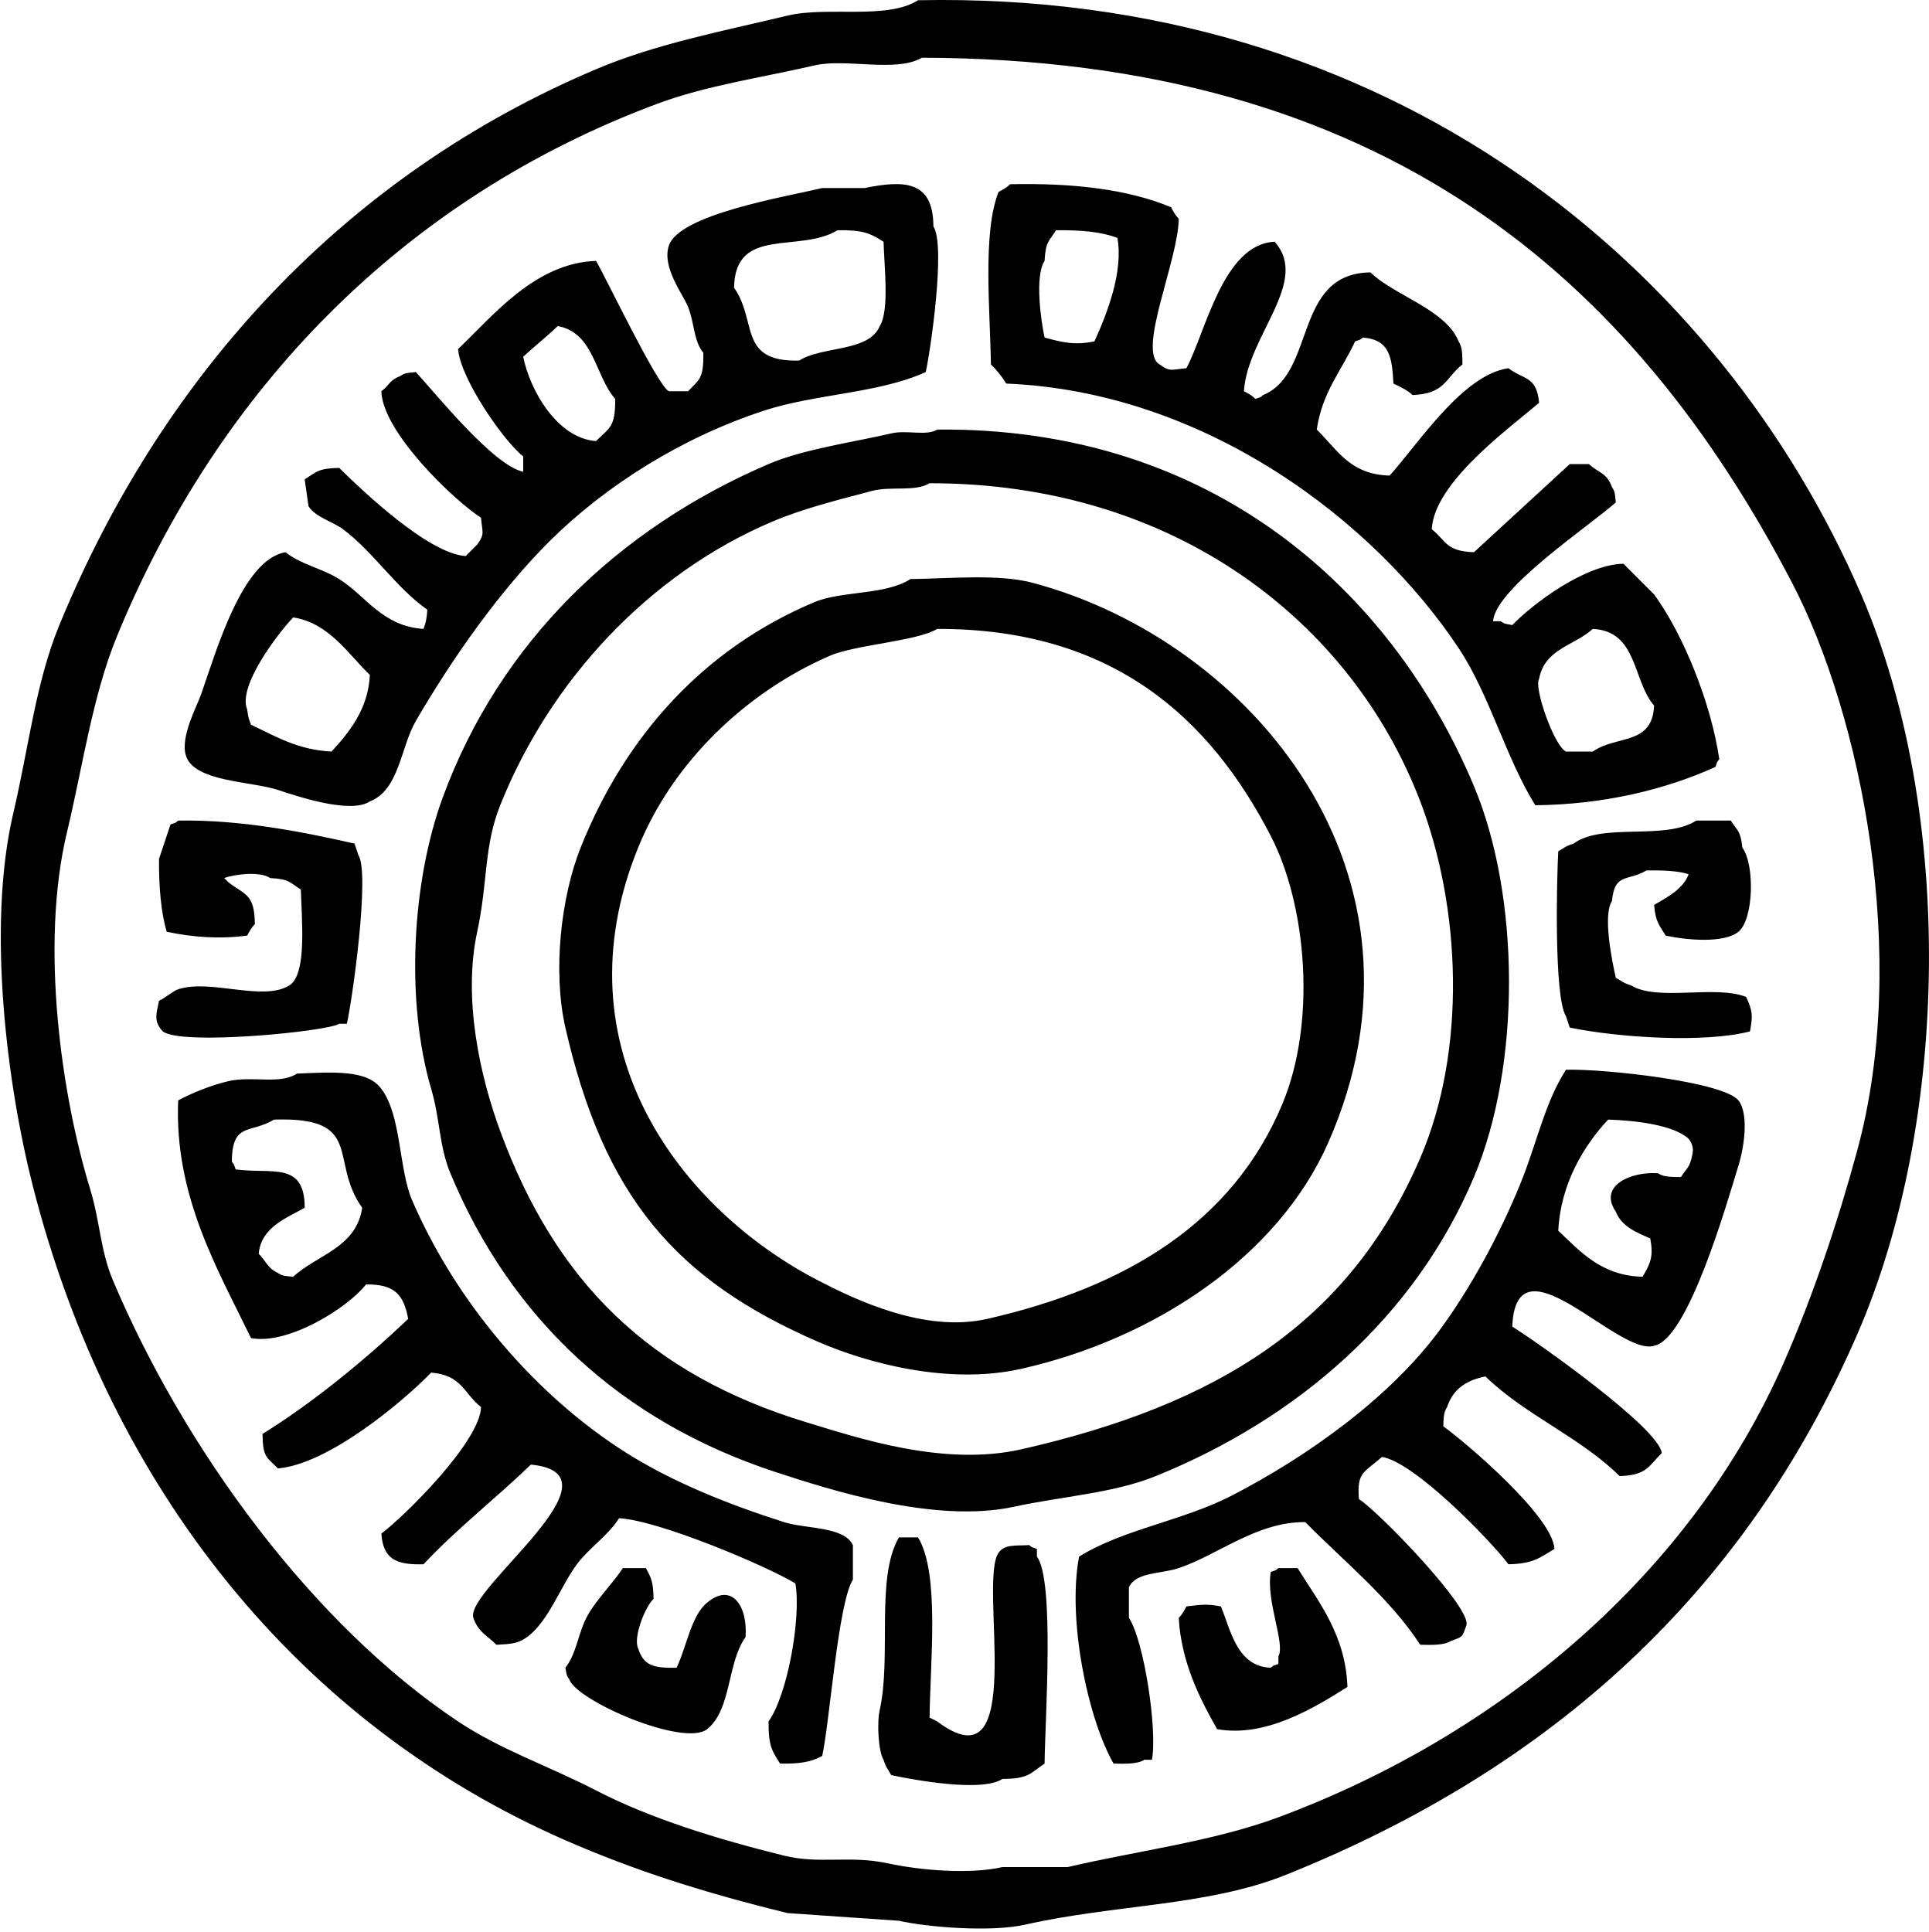
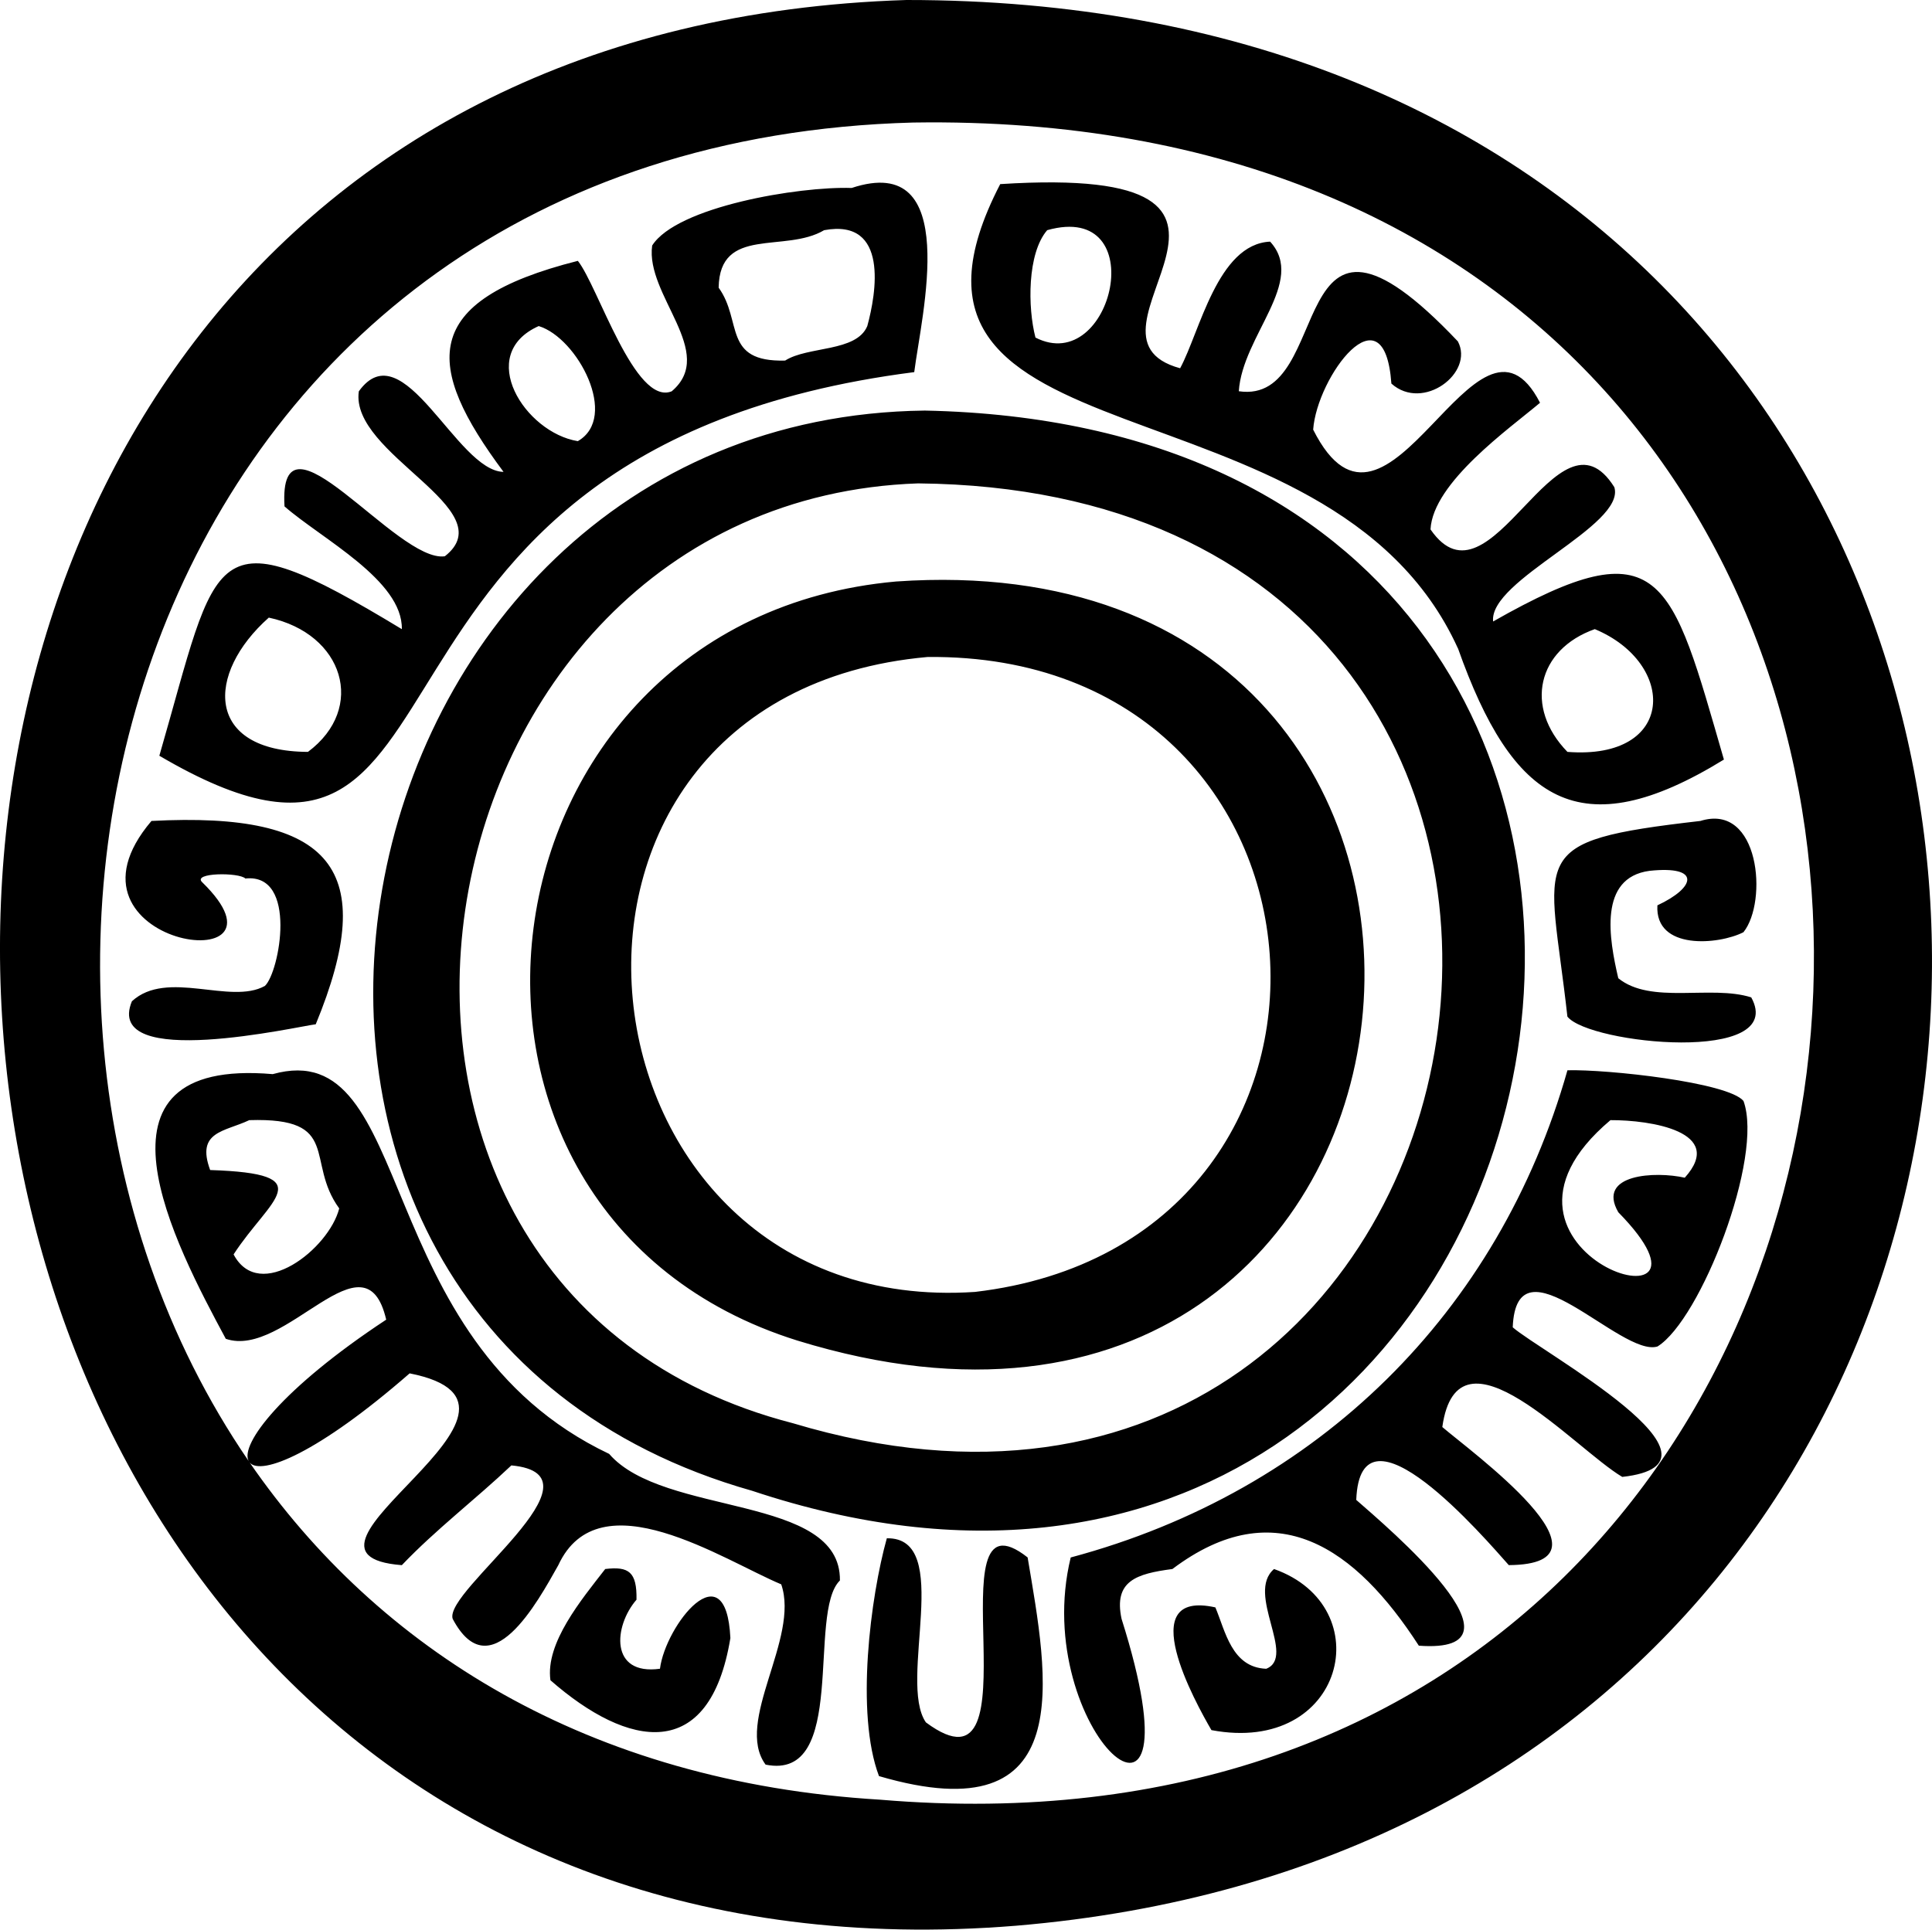
- <svg xmlns="http://www.w3.org/2000/svg" viewBox="0 0 503.18 503.99">
+ <svg xmlns="http://www.w3.org/2000/svg" viewBox="0 0 505.36 504.85">
  <defs>
    <style>
      .cls-1 {
        isolation: isolate;
      }

      .cls-2 {
        fill-rule: evenodd;
      }
    </style>
  </defs>
  <g id="outlines" class="cls-1">
    <g id="outlines-2" data-name="outlines">
-       <path class="cls-2" d="M485.48,155.06C448.84,70.25,363.4-2.45,239.48,.06c-8.15,5.17-23.67,1.53-34,4-17.47,4.17-34.52,7.44-50,14C90.3,45.66,42.57,97.19,15.48,163.06c-6.19,15.05-7.97,31.88-12,49-7.03,29.85-1.49,71.44,5,97,20.2,79.6,69.77,140.74,139,171,17.99,7.86,35.96,13.62,58,19,9.67,.67,19.33,1.33,29,2,7.44,1.68,24,3.04,33,1,23.42-5.3,47.54-4.78,68-13,69.31-27.86,119.63-73.48,149-141,24.1-55.4,25.4-136.5,1-193Zm-20,200c-24.1,55.31-74.04,97.45-132,119-17.06,6.34-37.02,8.78-55,13h-17c-8.93,2-21.82,.76-30-1-9.92-2.13-17.62,.31-27-2-17.28-4.26-34.95-9.72-49-17-12.15-6.3-24.84-10.56-36-18-37.76-25.19-71.25-70.71-90-115-3.33-7.86-3.37-15.43-6-24-7.28-23.71-13.18-63.17-6-93,4.04-16.78,6.63-35.48,13-51C56.95,101.53,105.32,51.7,171.48,27.06c12.94-4.82,27.23-6.8,41-10,8.16-1.9,21.31,1.93,28-2,120.57,.26,185.64,57.63,227,137,18.03,34.6,30.73,97.38,17,148-5.1,18.8-11.47,37.73-19,55ZM72.48,206.06c4.75,1.56,18.93,6.4,24,3,7.7-3.02,7.99-14.11,12-21,9.46-16.27,21.89-33.99,35-47,14.53-14.41,34.45-26.99,56-34,13.28-4.32,29.82-4.45,42-10,1.26-5.62,5.25-33.05,2-38-.03-12.06-7.7-12.08-18-10h-11c-10,2.35-37.29,6.9-40,15-1.89,5.65,3.64,12.63,5,16,1.73,4.31,1.39,8.77,4,12,.05,6.75-.99,6.85-4,10h-5c-2.94-1.34-16.3-29.4-19-34-16,.52-27.09,14.58-36,23,.64,7.84,12.05,24.17,17,28v4c-7.68-1.56-22.59-20.1-28-26-2.32,.23-2.82,.2-4,1-2.97,1.16-2.8,2.34-5,4,.26,10.59,18.86,28.41,26,33,.31,3.86,1.05,4.19-1,7-1,1-2,2-3,3-9.76-.64-26.87-16.97-33-23-5.57,.11-5.91,1.05-9,3,.33,2.33,.67,4.67,1,7,1.78,2.85,6.27,3.96,9,6,7.99,5.96,13.79,15.26,22,21-.2,2.6-.44,3.4-1,5-10.77-.69-14.92-8.54-22-13-4.47-2.81-9.94-3.77-14-7-11.33,1.86-18.15,26.11-22,37-1.2,3.4-5.46,11.1-4,16,2.06,6.92,17.04,6.71,24,9ZM218.48,60.06c6.63-.1,8.46,.77,12,3,.13,5.99,1.6,17.99-1,22-2.79,6.83-15.17,5.19-21,9-16.06,.42-10.84-10.32-17-19,.24-16.2,16.97-8.92,27-15Zm-73,25c9.55,1.73,9.69,13.02,15,19,.05,7.54-1.55,7.5-5,11-10.05-.71-17.23-13.13-19-22,2.87-2.68,6.15-5.24,9-8Zm-69,76c9.36,1.44,14.37,9.61,20,15-.43,8.97-5.43,15.01-10,20-8.95-.47-14.6-4.01-21-7-.55-1.52-.71-1.67-1-4-2.57-6.04,8.12-19.94,12-24Zm186-61c52.1,2.14,96.14,36.03,118,69,8.14,12.28,12.25,28.51,20,41,17.91-.18,34.05-4.12,47-10,.65-1.73,.2-.98,1-2-2.15-14.72-9.38-32.54-17-43-2.67-2.67-5.33-5.33-8-8-10.04,.19-23.7,10.5-29,16-2.05-.4-1.93-.25-3-1h-2c.52-8.54,25.36-25.03,32-31-.23-2.32-.2-2.82-1-4-1.4-3.84-3.44-3.61-6-6h-5c-8.33,7.67-16.67,15.33-25,23-7.42-.3-7.05-2.84-11-6,.63-12.26,20.21-26.3,28-33-.66-6.97-3.86-5.9-8-9-12,1.66-23.75,20.05-31,28-10.38-.27-13.64-6.79-19-12,1.41-9.76,6.48-15.39,10-23,1.73-.65,.98-.2,2-1,7.11,.53,7.62,5.26,8,12,1.82,.88,3.63,1.68,5,3,8.52-.36,8.39-4.28,13-8-.02-2.73-.04-4.58-1-6-3.31-8.32-16.86-12.01-23-18-20.2,.25-14.12,26.31-28,32-1.03,.81-.25,.37-2,1-.93-.91-1.74-1.35-3-2,.91-14.48,17.35-28.6,8-39-13.45,.63-17.96,23.52-23,33-3.86,.31-4.19,1.05-7-1-5.95-3.4,4.86-27.05,5-38-.91-.93-1.35-1.74-2-3-11.36-4.74-25.77-6.36-42-6-.93,.91-1.74,1.35-3,2-4.23,10.6-2.19,31-2,45,1.48,1.38,2.92,3.24,4,5Zm139,77c1.51-7.89,9.13-8.57,14-13,11.75,.58,10.32,13.45,16,20-.48,10.5-9.81,7.63-16,12h-7c-3.08-1.47-8.45-16.73-7-19Zm-129-109c.26-5.1,1.16-5.08,3-8,6.56-.05,11.61,.35,16,2,1.57,8.78-2.62,19.61-6,27-5.31,1.07-8.43,.22-13-1-.92-4.18-2.63-16.08,0-20Zm112,239c12.35-29.25,12.04-73.3,0-102-21.32-50.82-68.13-93.71-140-93-2.85,1.76-7.87,.03-12,1-10.06,2.35-22.79,4.06-32,8-39.01,16.71-70.09,46.36-85,87-8.02,21.86-9.76,52.99-3,76,2.34,7.98,2.04,14.88,5,22,15.74,37.85,44.48,64.78,85,78,13.54,4.42,41.34,13.49,62,9,12.6-2.74,25.89-3.5,37-8,37.09-15.03,67.59-41.52,83-78Zm-174,64c-41.19-12.49-65.55-36.73-80-76-5.23-14.22-9.79-34.45-6-52,2.81-13.02,1.7-22.25,6-33,13.04-32.63,38.88-60.38,71-74,8.12-3.45,17.54-5.76,26-8,4.89-1.3,11.19,.3,15-2,64.35-.05,110.23,36.48,128,83,10.64,27.84,12.1,64.91,0,93-18.61,43.19-53.04,64.4-104,76-20.27,4.61-42.63-2.95-56-7Zm59-219c-8.97-2.4-21.52-1.13-32-1-6.4,4.19-17.94,3.04-25,6-28.73,12.05-49.3,34.74-61,64-5.14,12.86-7.35,32.29-4,47,10.02,43.93,28.65,65.82,66,82,12.65,5.48,33.95,11.32,53,7,34.92-7.91,66.94-29.36,80-59,30.85-69.98-20.14-130.77-77-146Zm65,136c-12.97,30.94-40.76,47.75-77,56-16.36,3.72-34.56-5.12-44-10-35.58-18.39-68.42-60.39-47-113,9.08-22.32,28.13-40.5,50-50,6.69-2.9,22.69-3.78,28-7,46.02-.1,71.23,23.48,87,54,9.42,18.23,11.94,48.68,3,70Zm-246-21h2c1.42-6.12,6.07-39.31,3-44-.33-1-.67-2-1-3-13.71-3.09-29.61-6.27-46-6-1.03,.81-.25,.37-2,1-1,3-2,6-3,9-.06,7.49,.56,14.09,2,19,6.74,1.43,13.68,1.96,21,1,.67-1.25,1.09-2.07,2-3-.08-8.09-2.7-7.57-7-11l-1-1c2.69-1.01,9.36-1.85,12,0,5.1,.26,5.08,1.16,8,3,.17,7.54,1.69,22.1-3,25-6.93,4.29-20.43-1.75-29,1-1.25,.4-3.47,2.34-5,3-.76,3.68-1.41,5.39,1,8,4.87,3.79,43.25-.02,46-2Zm337-10c-2.32-.74-2.23-1.04-4-2-1.02-4.57-3.41-16.35-1-20,.72-7.56,4.15-5.03,9-8,4.07-.05,8.33,.08,11,1-1.4,3.89-5.76,6.11-9,8,.39,4.58,1.35,5.18,3,8,5.22,1.15,15.14,2.12,19-1,3.86-3.06,4.4-17.21,1-22-.46-4.5-1.29-4.27-3-7h-9c-8.24,5.29-24.4,.43-32,6-2.32,.74-2.23,1.04-4,2-.39,6.51-1.17,38.14,2,43,.33,1,.67,2,1,3,12.93,2.66,35.26,4.05,47,1,.81-4.26,.63-5.48-1-9-8.22-3.2-23.09,1.24-30-3Zm-17,22c-5.61,8.77-7.52,19.07-12,30-5.35,13.08-12.91,27.05-21,38-12.9,17.47-34.12,32.7-54,43-12.94,6.71-28.31,8.77-40,16-3.13,16.57,2.34,42.39,9,54,3.1,.07,6.31,.14,8-1h2c1.48-7.76-2.08-31.19-6-37v-8c1.84-4.02,8.37-3.44,13-5,10.36-3.49,20.32-12.08,33-12,10.15,10.33,21.91,19.66,30,32,3.1,.07,6.31,.14,8-1,3.03-1.08,2.96-.92,4-4,1.78-4.27-22.8-29.71-28-33-.6-7.23,1.44-6.89,6-11,8.45,1.31,28.16,21.6,33,28,6.54-.13,8.14-1.71,12-4-.41-8.41-22.78-27.49-29-32,.11-2.53,.12-3.71,1-5,1.51-4.62,4.88-6.97,10-8,10.3,10.06,24.78,15.86,35,26,7.16-.25,7.48-2.55,11-6-.71-6.52-32.55-28.99-39-33,.96-24.47,27.72,7.91,37,5,8.86-1.67,18.94-37.05,22-47,1.65-5.36,2.64-13.66,0-17-3.94-4.87-34.86-8.28-45-8Zm33,22c-.71,3.72-1.47,3.54-3,6-2.73-.02-4.58-.04-6-1-7.17-.5-15.6,3.33-11,10,1.48,3.87,5.36,5.43,9,7,.84,4.75,.15,6.27-2,10-10.83-.27-16.23-6.61-22-12,.59-12.24,6.68-22.21,13-29,7.03,.23,17,1.36,21,5,1.36,1.79,1.15,3.09,1,4Zm-237,96c-14.62-4.67-28.95-10.41-41-18-23.6-14.86-44.49-39.27-56-66-3.45-8.01-2.79-22.2-8-29-3.63-5.16-13.07-4.34-22-4-4.59,2.97-11.68,.5-18,2-4.55,1.08-9.5,3.1-13,5-1.07,24.83,10.31,44.09,19,62,9.67,1.86,25.27-7.91,30-14,7.66-.08,9.83,2.82,11,9-11.2,10.62-24.72,21.77-38,30,.07,6.3,1.15,6.02,4,9,13.14-1.1,32.37-17.19,40-25,8.05,.7,8.37,5.29,13,9-.23,9.01-20.01,28.51-26,33,.46,6.63,3.81,8.21,11,8,8.71-9.32,18.82-17.13,28-26,25.55,2.46-17.38,32.62-15,40,1.34,3.84,3.56,4.48,6,7,3.89-.2,5.67-.31,8-2,5.58-4.05,8.83-13.39,13-19,3.13-4.21,8.11-7.43,11-12,10.1,.46,38.35,12.35,46,17,1.54,8.9-2.02,29.02-7,36-.05,6.32,.86,7.61,3,11,5.28,.08,8.05-.41,11-2,1.98-9.12,4.13-39.83,8-46v-9c-2.32-4.92-12.31-4.18-18-6Zm-128-64c-2.32-.23-2.82-.2-4-1-2.75-1.3-3.05-3.07-5-5,.67-6.99,7.3-9.31,12-12,0-12.21-8.54-8.72-18-10-.65-1.73-.2-.98-1-2,.06-10.43,4.77-7.23,11-11,23.83-.75,14.2,10.72,23,23-1.54,10.47-11.77,12.23-18,18Zm194,71c-1.73-.65-.98-.2-2-1-3.77,.22-6.43-.25-8,2-5.39,7.7,7.89,61.98-16,44l-2-1c.14-14.44,2.72-37.6-3-47h-5c-6.13,10.56-1.88,30.94-5,45-.8,3.59-.3,11.01,1,13,.74,2.32,1.04,2.23,2,4,6.05,1.3,23.67,4.53,29,1,6.93-.03,7.25-1.49,11-4,.12-11.43,2.66-47.89-2-54v-2Zm-86,14c-4.22,3.32-5.54,12.12-8,17-6,.11-8.54-.53-10-5-1.37-2.75,1.62-10.6,4-13-.08-4.5-.63-5.46-2-8h-6c-2.63,3.98-6.58,7.87-9,12-2.73,4.65-2.88,9.98-6,14,.4,2.05,.25,1.93,1,3,1.99,5.71,30.03,17.79,36,13,6.39-5.13,5.15-17.27,10-24,.6-8.43-3.79-14.25-10-9Zm149-9c-1.03,.81-.25,.37-2,1-1.31,7.59,3.84,18.68,2,22v2c-1.73,.65-.98,.2-2,1-8.83-.34-10.44-9.82-13-16-3.76-.7-4.93-.48-9,0-.67,1.25-1.09,2.07-2,3,.63,11.52,5.5,21.08,10,29,12.62,2.32,25.46-5.61,34-11-.46-13.53-7.55-22.23-13-31h-5Z" />
+       <path class="cls-2" d="M237.09,0C-99.98,10.64-66.18,530.78,265.73,503.84,593.68,476.33,585.85-.08,237.09,0Zm-6.89,470.86c-76.59-4.59-131.46-39.68-164.88-88.19,3.02,3.47,17.79-2.38,41.83-23.35,43.22,8.51-38.98,47.3-2.04,50.18,8.91-9.35,19.26-17.2,28.65-26.1,26.14,2.47-17.78,32.74-15.35,40.15,9.81,18.55,22.21-4.41,27.63-14.05,10.7-23.11,43.2-1.3,58.31,5.02,4.89,14.16-12.35,35.96-4.09,47.17,21.69,4.38,10.82-39.8,19.44-48.18,.31-22.66-46.12-16.62-60.36-33.12-63.18-30-50.01-109.97-88-99.36-51.6-4.46-25.43,44.77-12.28,69.25,15.59,5.38,36.44-28.73,41.96-5.01-27.3,18-38.29,32.61-35.98,36.99C-21.89,255.44,37.43,37.48,238.84,32.06c328.17-5.07,302.63,465.11-8.65,438.8ZM54.97,306.12c-3.75-10.18,3.8-9.99,10.23-13.05,24.38-.76,14.53,10.76,23.53,23.09-2.66,10.58-20.84,24.86-27.63,12.04,9.44-14.55,23.25-21.11-6.13-22.08ZM239.14,97.36c1.85-14.75,12.57-57.77-16.37-48.18-13.84-.46-45.75,4.91-52.18,15.06-1.82,13,17.07,28.01,5.11,38.14-9.64,3.88-19.29-27.56-24.55-34.13-41.67,10.52-40.06,27.53-19.44,55.21-12.25-.18-26.2-37.25-37.85-21.08-2.42,16.49,38.19,30.88,22.5,43.16-12.48,1.84-43.65-41.57-41.94-13.05,9.63,8.44,30.96,19.33,30.69,32.12-50.72-30.72-47.84-20.73-63.43,33.12,89.65,52.65,37.74-79.91,197.46-100.37Zm-23.53-37.14c17.01-3.13,13.57,16.65,11.25,25.09-2.86,6.85-15.52,5.21-21.49,9.03-16.43,.42-11.09-10.36-17.39-19.07,.24-16.26,17.36-8.95,27.62-15.06ZM80.55,196.72c-26.97-.12-26.78-20.44-10.24-35.13,19.59,4.18,25.6,23.68,10.24,35.13Zm60.36-111.41c10.2,3.1,21.09,23.88,10.23,30.11-13.82-2.23-26.86-22.66-10.23-30.11Zm240.45,84.3c14.25,40.22,31.78,52.35,69.57,29.12-13.84-47.81-16.06-61.35-60.37-36.13-1.21-10.89,34.76-25.06,31.71-35.13-14.87-23.73-32.32,33.94-48.09,11.04,.65-12.3,20.68-26.4,28.65-33.13-16.62-32.43-39.68,46.11-59.34,7.03,.97-13.84,18.63-37.59,20.46-12.05,8.3,7.41,21.74-2.84,17.39-11.04-46.3-48.89-31.61,16.85-57.3,13.04,.93-14.53,17.75-28.71,8.19-39.14-13.76,.64-18.38,23.61-23.54,33.13-31.87-8.68,37.81-53.6-47.06-48.18-39.38,76.03,85.95,47.22,119.71,121.44Zm35.8-5.01c21.49,8.96,21.3,34.33-7.16,32.12-11.4-11.73-7.85-26.8,7.16-32.12ZM273.92,60.22c27.65-7.76,17.15,38.44-3.07,28.1-2.04-7.82-2.18-22.01,3.07-28.1Zm-32.02,47.2c-159.28,1.92-204.12,237.63-45.14,282.63,224.62,74.81,292.59-277.63,45.14-282.63Zm-34.48,264.95c-136.54-35.19-102.95-241.21,32.73-245.9,210.65,2.05,161.85,304.22-32.73,245.9Zm26.98-220.23c-112.29,10.06-132.02,165.43-25.79,198.61,179.64,55.31,205.4-211.13,25.79-198.61Zm20.65,185.87c-107.86,7.24-126.76-155.88-12.42-166.12,112.29-1.13,122.22,153.21,12.42,166.12ZM39.62,214.79c-27.74,32.65,40.33,42.46,13.3,16.06-2.81-2.59,9.68-2.63,11.26-1,13.82-1.49,8.93,24.57,5.11,28.1-9.03,5.05-25.59-4.44-34.79,4.02-7.56,18.33,44.04,6.43,48.09,6.02,16.74-40.59,4.45-55.7-42.97-53.2Zm383.68,41.15c-2.39-10.25-5.28-26.31,8.18-28.1,13.5-1.44,12.12,4.34,2.05,9.03-.68,11.84,16.11,10.32,22.51,7.03,6.43-7.99,4.25-33.98-11.26-29.11-46.62,5.35-39.53,8.42-34.79,51.19,5.66,7.21,57.68,12.5,48.09-5.03-10.55-3.34-26.23,1.95-34.79-5.02Zm-13.3,24.09c-17.93,63.19-65.02,110.07-129.93,127.46-11.03,45.31,35.46,86.07,13.3,16.06-2.11-9.92,3.85-11.8,13.3-13.04,27.03-20.37,47.93-5.52,64.46,20.06,31.29,2.29-8.45-31.18-16.37-38.14,1.05-28.03,33.74,10.14,39.9,17.06,30.85-.22-10.34-30.02-17.39-36.13,4.06-28.95,34.62,5.7,47.07,13.05,32.36-3.58-21.55-32.88-28.65-39.14,.98-24.56,28.36,7.94,37.86,5.02,11.28-6.97,27.86-49.51,22.5-64.24-4.03-4.89-35.67-8.31-46.04-8.03Zm30.69,28.1c-7.62-1.73-23.16-1-17.39,9.03,33.37,34.04-43.54,10.88-2.05-24.09,10.5-.05,30.28,3.02,19.44,15.06Zm-198.49,142.52c-7.47-10.75,7.39-48.51-10.23-48.18-4.25,15.2-8.26,45.81-2.05,62.22,52.64,15.44,44.13-25.88,38.88-57.21-25.6-20.15,3.67,65.66-26.6,43.16Zm-69.57-14.05c-13.19,1.83-12.12-11.17-6.14-18.06,.14-7.3-2.04-8.77-8.18-8.03-6.23,8.02-15.7,19.37-14.33,29.1,20.29,17.78,41.66,21.87,47.07-11.04-1.13-23.43-16.99-3.35-18.42,8.03Zm160.63-26.09c-7.49,6.38,5.94,22.95-2.05,26.1-9.04-.35-10.68-9.85-13.3-16.06-21.67-4.82-5.23,24.89-1.03,32.11,34.81,6.57,44.2-32.3,16.37-42.15Z" />
    </g>
  </g>
</svg>
